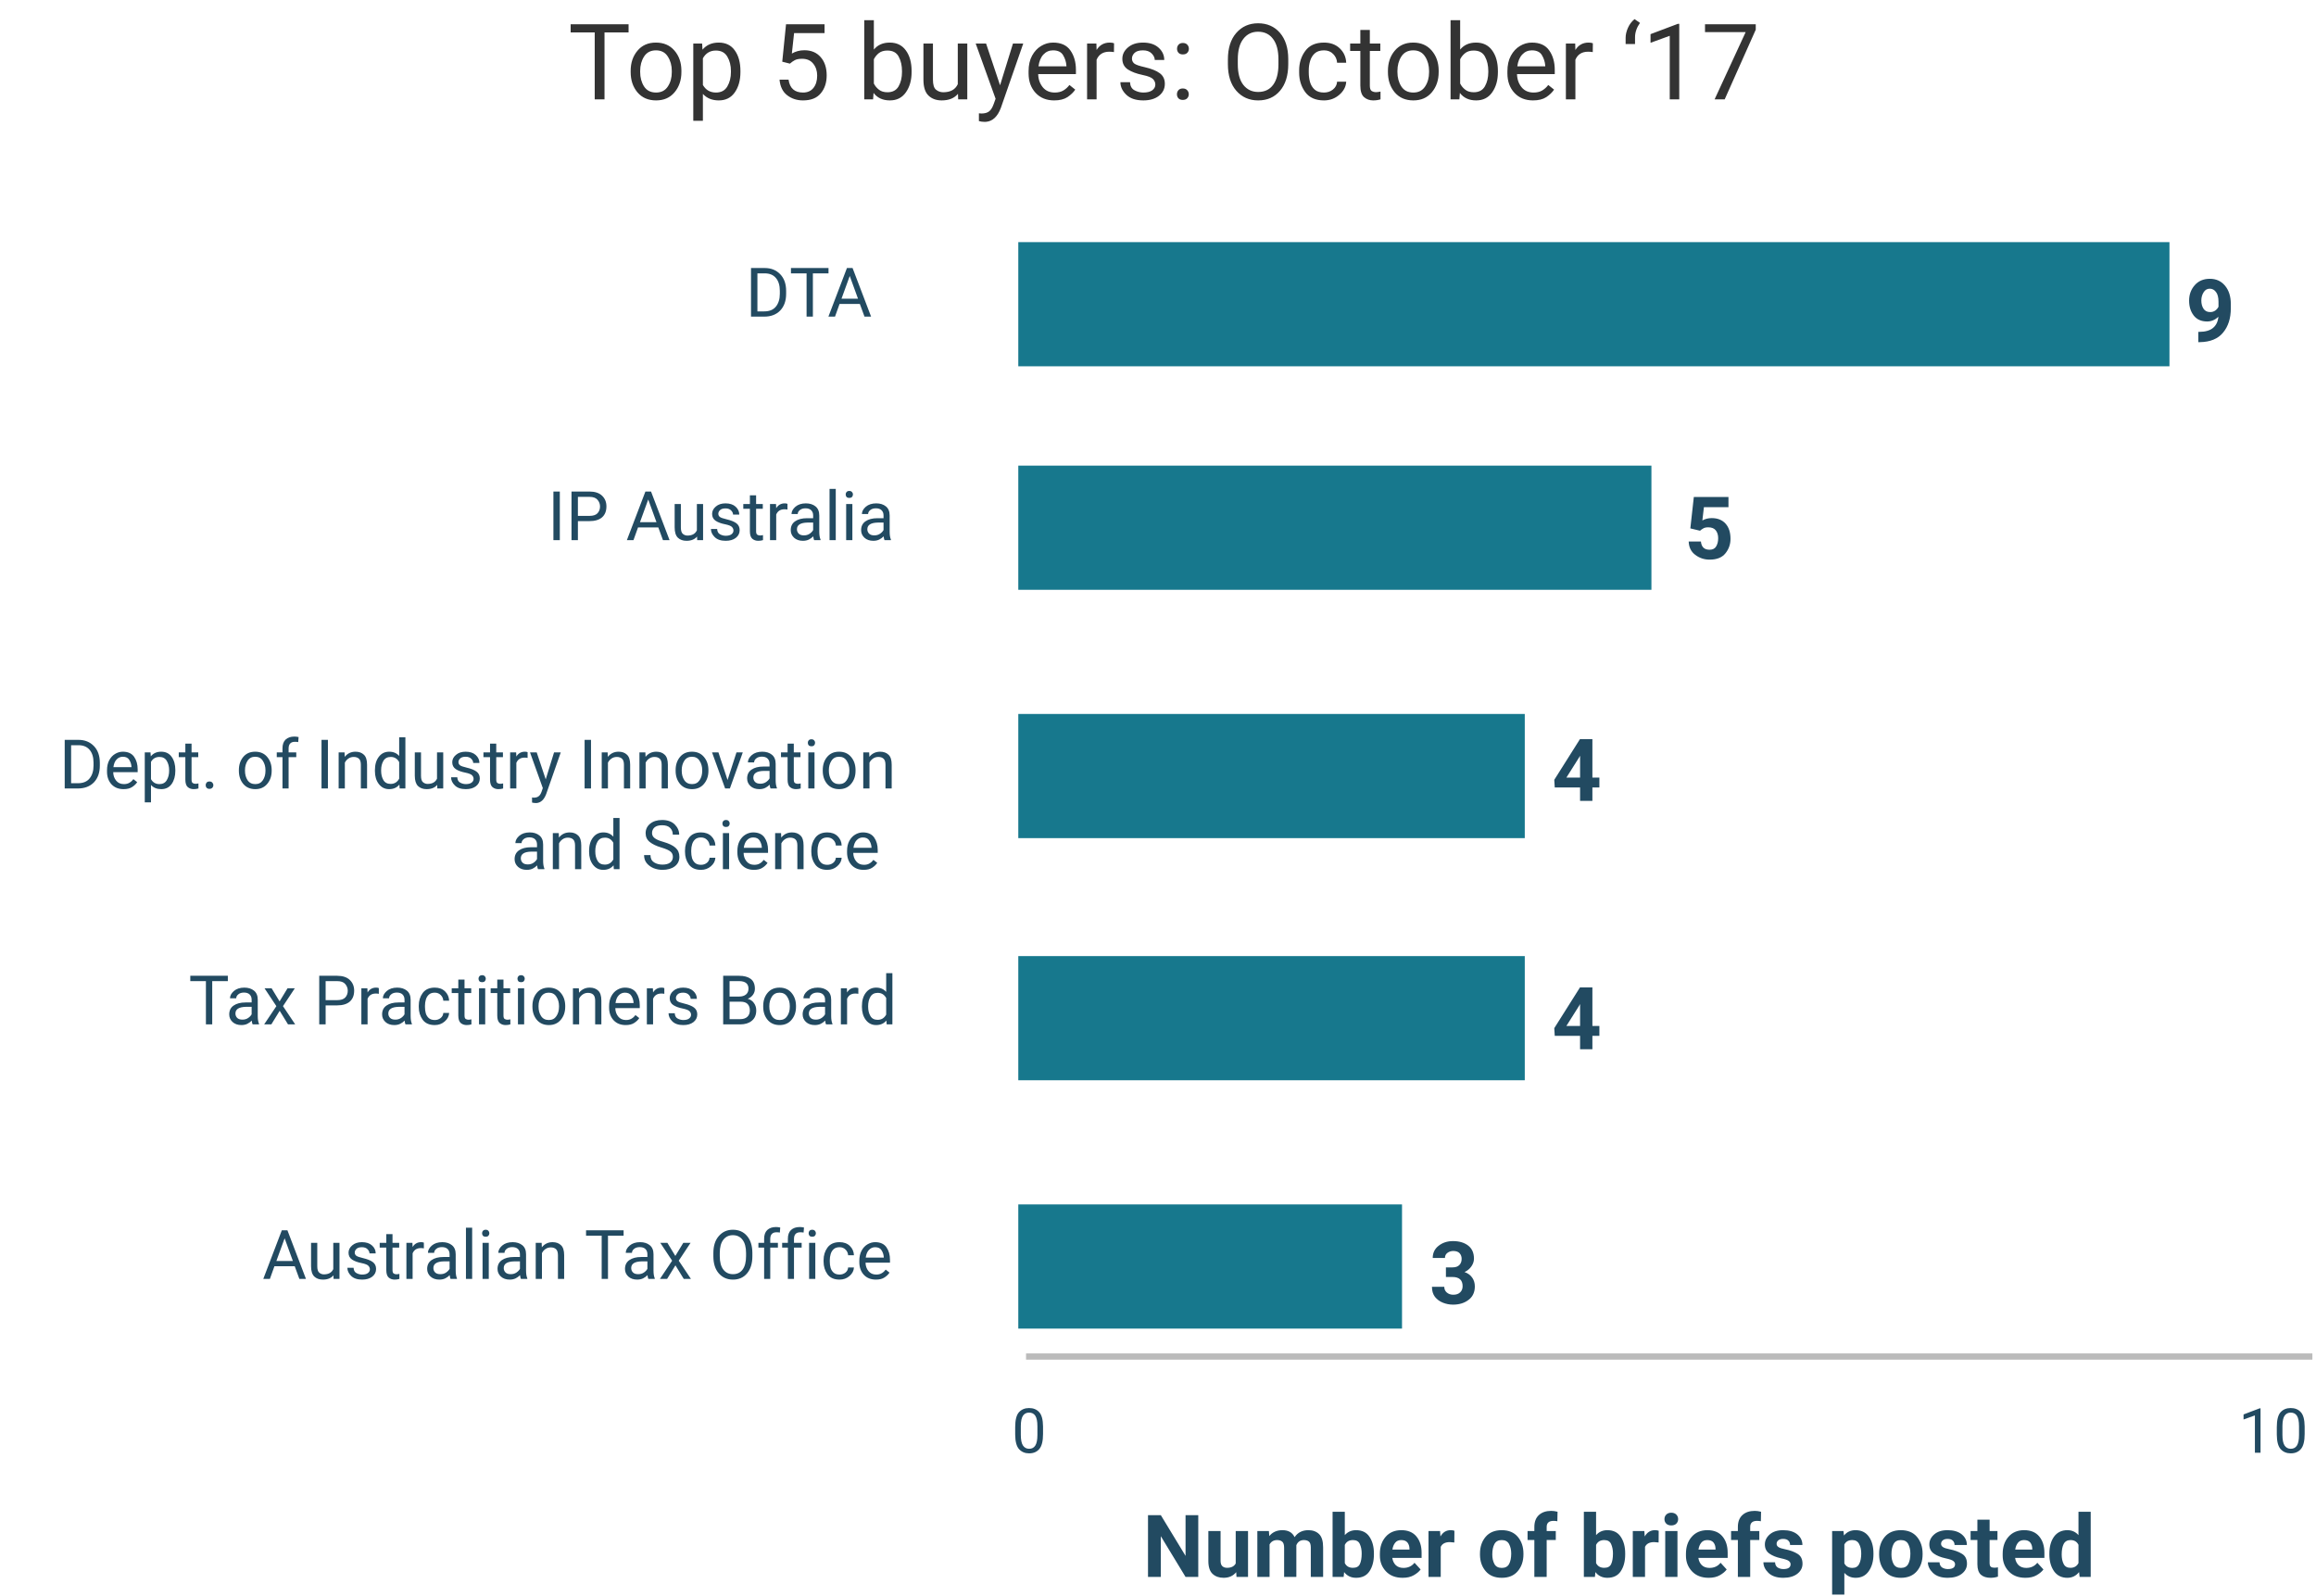
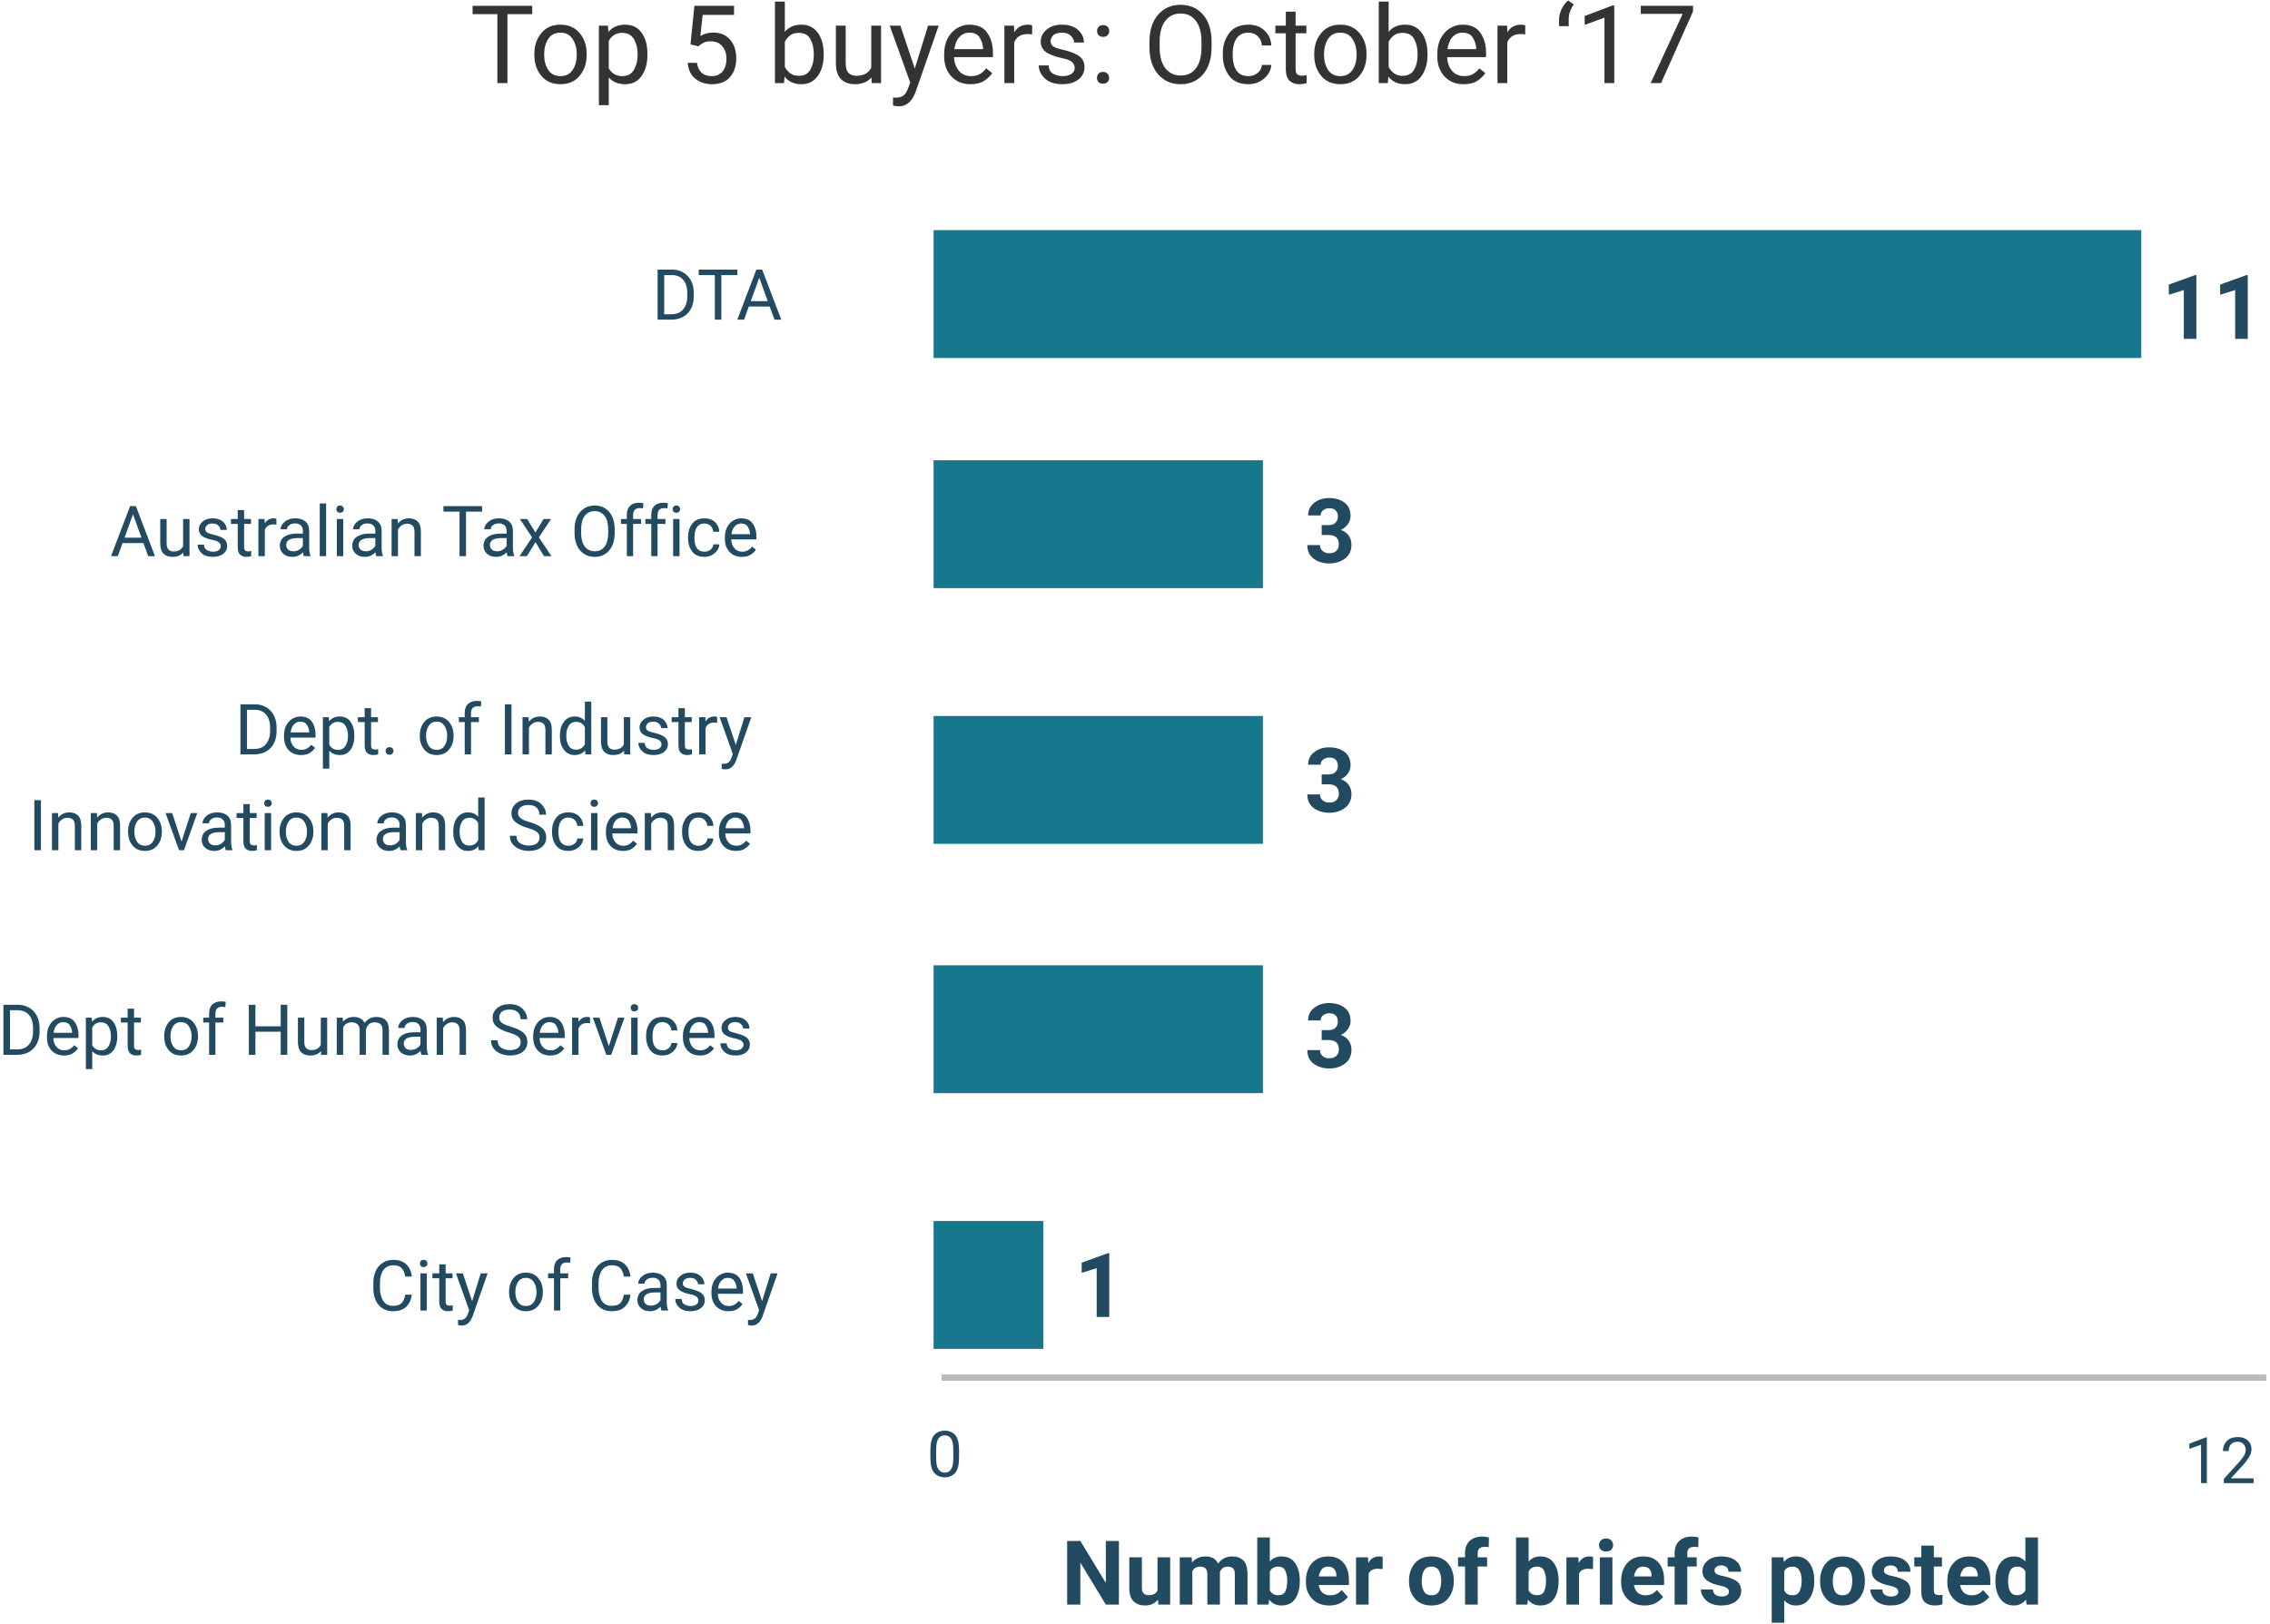
- <svg xmlns="http://www.w3.org/2000/svg" font-family="-apple-system, BlinkMacSystemFont, &quot;Segoe UI&quot;, Roboto, Helvetica, Arial, sans-serif, &quot;Apple Color Emoji&quot;, &quot;Segoe UI Emoji&quot;, &quot;Segoe UI Symbol&quot;" width="373px" height="257px" viewBox="0 0 373 257" version="1.1" style="background: #FFFFFF;">
+ <svg xmlns="http://www.w3.org/2000/svg" font-family="-apple-system, BlinkMacSystemFont, &quot;Segoe UI&quot;, Roboto, Helvetica, Arial, sans-serif, &quot;Apple Color Emoji&quot;, &quot;Segoe UI Emoji&quot;, &quot;Segoe UI Symbol&quot;" width="355px" height="254px" viewBox="0 0 355 254" version="1.1">
  <defs />
-   <g id="Symbols" stroke="none" stroke-width="1" fill="none" fill-rule="evenodd">
-     <g id="&gt;768-Top-5-agencies-listing-briefs-on-the-Marketplace">
-       <g>
-         <text id="Top-5-buyers:-Octobe" font-size="17" font-weight="normal" fill="#333333">
-           <tspan x="91.483" y="16">Top 5 buyers: October ‘17</tspan>
-         </text>
-         <text id="Number-of-briefs-pos-Copy" font-size="14" font-weight="bold" fill="#224A61">
-           <tspan x="184" y="254">Number of briefs posted</tspan>
-         </text>
-         <text id="DTA-Copy" font-size="11" font-weight="normal" fill="#224A61">
-           <tspan x="120.047" y="51">DTA</tspan>
-         </text>
-         <text id="IP-Australia" font-size="11" font-weight="normal" fill="#224A61">
-           <tspan x="88.143" y="87">IP Australia</tspan>
-         </text>
-         <text id="Dept.-of-Industry-In" font-size="11" font-weight="normal" fill="#224A61">
-           <tspan x="9.516" y="127">Dept. of Industry Innovation </tspan>
-           <tspan x="82.299" y="140">and Science</tspan>
-         </text>
-         <text id="Tax-Practitioners-Bo" font-size="11" font-weight="normal" fill="#224A61">
-           <tspan x="30.382" y="165">Tax Practitioners Board</tspan>
-         </text>
-         <text id="Australian-Tax-Offic" font-size="11" font-weight="normal" fill="#224A61">
-           <tspan x="42.247" y="206">Australian Tax Office</tspan>
-         </text>
-         <text id="0-copy" font-size="10" font-weight="normal" fill="#224A61">
-           <tspan x="162.936" y="234">0</tspan>
-         </text>
-         <rect id="Rectangle-10-Copy-16" fill="#17788D" x="164" y="39" width="185.4" height="20" />
-         <rect id="Rectangle-10-Copy-17" fill="#17788D" x="164" y="75" width="101.968" height="20" />
-         <rect id="Rectangle-10-Copy-18" fill="#17788D" x="164" y="115" width="81.57" height="20" />
-         <rect id="Rectangle-10-Copy-19" fill="#17788D" x="164" y="154" width="81.57" height="20" />
-         <rect id="Rectangle-10-Copy-20" fill="#17788D" x="164" y="194" width="61.8" height="20" />
-         <text id="5-copy" font-size="14" font-weight="bold" fill="#224A61">
-           <tspan x="271.25" y="90">5</tspan>
-         </text>
-         <text id="4-copy-3" font-size="14" font-weight="bold" fill="#224A61">
-           <tspan x="249.929" y="129">4</tspan>
-         </text>
-         <text id="4" font-size="14" font-weight="bold" fill="#224A61">
-           <tspan x="249.929" y="169">4</tspan>
-         </text>
-         <text id="3" font-size="14" font-weight="bold" fill="#224A61">
-           <tspan x="230.182" y="210">3</tspan>
-         </text>
-         <path d="M165.749,218.5 L371.916,218.5" id="Line-Copy" stroke="#BBBBBB" stroke-linecap="square" />
-         <text id="10-copy" font-size="10" font-weight="normal" fill="#224A61">
-           <tspan x="360.502" y="234">10</tspan>
-         </text>
-         <text id="9" font-size="14" font-weight="bold" fill="#224A61">
-           <tspan x="351.97" y="55">9</tspan>
-         </text>
+   <g id="Mocks" stroke="none" stroke-width="1" fill="none" fill-rule="evenodd">
+     <g id="Nov-monthly-report-greater-than-768px" transform="translate(-704, -521)">
+       <g id="&gt;768-Top-5-agencies-listing-briefs-on-the-Marketplace" transform="translate(686, 518)">
+         <g>
+           <text id="Top-5-buyers:-Octobe" font-size="17" font-weight="normal" fill="#333333">
+             <tspan x="91.483" y="16">Top 5 buyers: October ‘17</tspan>
+           </text>
+           <text id="Number-of-briefs-pos-Copy" font-size="14" font-weight="bold" fill="#224A61">
+             <tspan x="184" y="254">Number of briefs posted</tspan>
+           </text>
+           <text id="DTA" font-size="11" font-weight="normal" fill="#224A61">
+             <tspan x="119.935" y="53">DTA</tspan>
+           </text>
+           <text id="Australian-Tax-Offic" font-size="11" font-weight="normal" fill="#224A61">
+             <tspan x="35.206" y="90">Australian Tax Office</tspan>
+           </text>
+           <text id="Dept.-of-Industry-In" font-size="11" font-weight="normal" fill="#224A61">
+             <tspan x="54.697" y="121">Dept. of Industry </tspan>
+             <tspan x="22.385" y="136">Innovation and Science</tspan>
+           </text>
+           <text id="Dept-of-Human-Servic" font-size="11" font-weight="normal" fill="#224A61">
+             <tspan x="17.626" y="168">Dept of Human Services</tspan>
+           </text>
+           <text id="City-of-Casey" font-size="11" font-weight="normal" fill="#224A61">
+             <tspan x="75.747" y="208">City of Casey</tspan>
+           </text>
+           <text id="0-copy" font-size="10" font-weight="normal" fill="#224A61">
+             <tspan x="162.936" y="234">0</tspan>
+           </text>
+           <rect id="Rectangle-10-Copy-16" fill="#17788D" x="164" y="39" width="188.87" height="20" />
+           <rect id="Rectangle-10-Copy-17" fill="#17788D" x="164" y="75" width="51.51" height="20" />
+           <rect id="Rectangle-10-Copy-18" fill="#17788D" x="164" y="115" width="51.51" height="20" />
+           <rect id="Rectangle-10-Copy-19" fill="#17788D" x="164" y="154" width="51.51" height="20" />
+           <rect id="Rectangle-10-Copy-20" fill="#17788D" x="164" y="194" width="17.17" height="20" />
+           <text id="3" font-size="14" font-weight="bold" fill="#224A61">
+             <tspan x="222.009" y="91">3</tspan>
+           </text>
+           <text id="3" font-size="14" font-weight="bold" fill="#224A61">
+             <tspan x="222.009" y="130">3</tspan>
+           </text>
+           <text id="3" font-size="14" font-weight="bold" fill="#224A61">
+             <tspan x="222.009" y="170">3</tspan>
+           </text>
+           <text id="1" font-size="14" font-weight="bold" fill="#224A61">
+             <tspan x="186.009" y="209">1</tspan>
+           </text>
+           <path d="M165.749,218.5 L371.916,218.5" id="Line-Copy" stroke="#BBBBBB" stroke-linecap="square" />
+           <text id="12" font-size="10" font-weight="normal" fill="#224A61">
+             <tspan x="359.564" y="235">12</tspan>
+           </text>
+           <text id="11" font-size="14" font-weight="bold" fill="#224A61">
+             <tspan x="356.018" y="56">11</tspan>
+           </text>
+         </g>
      </g>
    </g>
  </g>
</svg>
